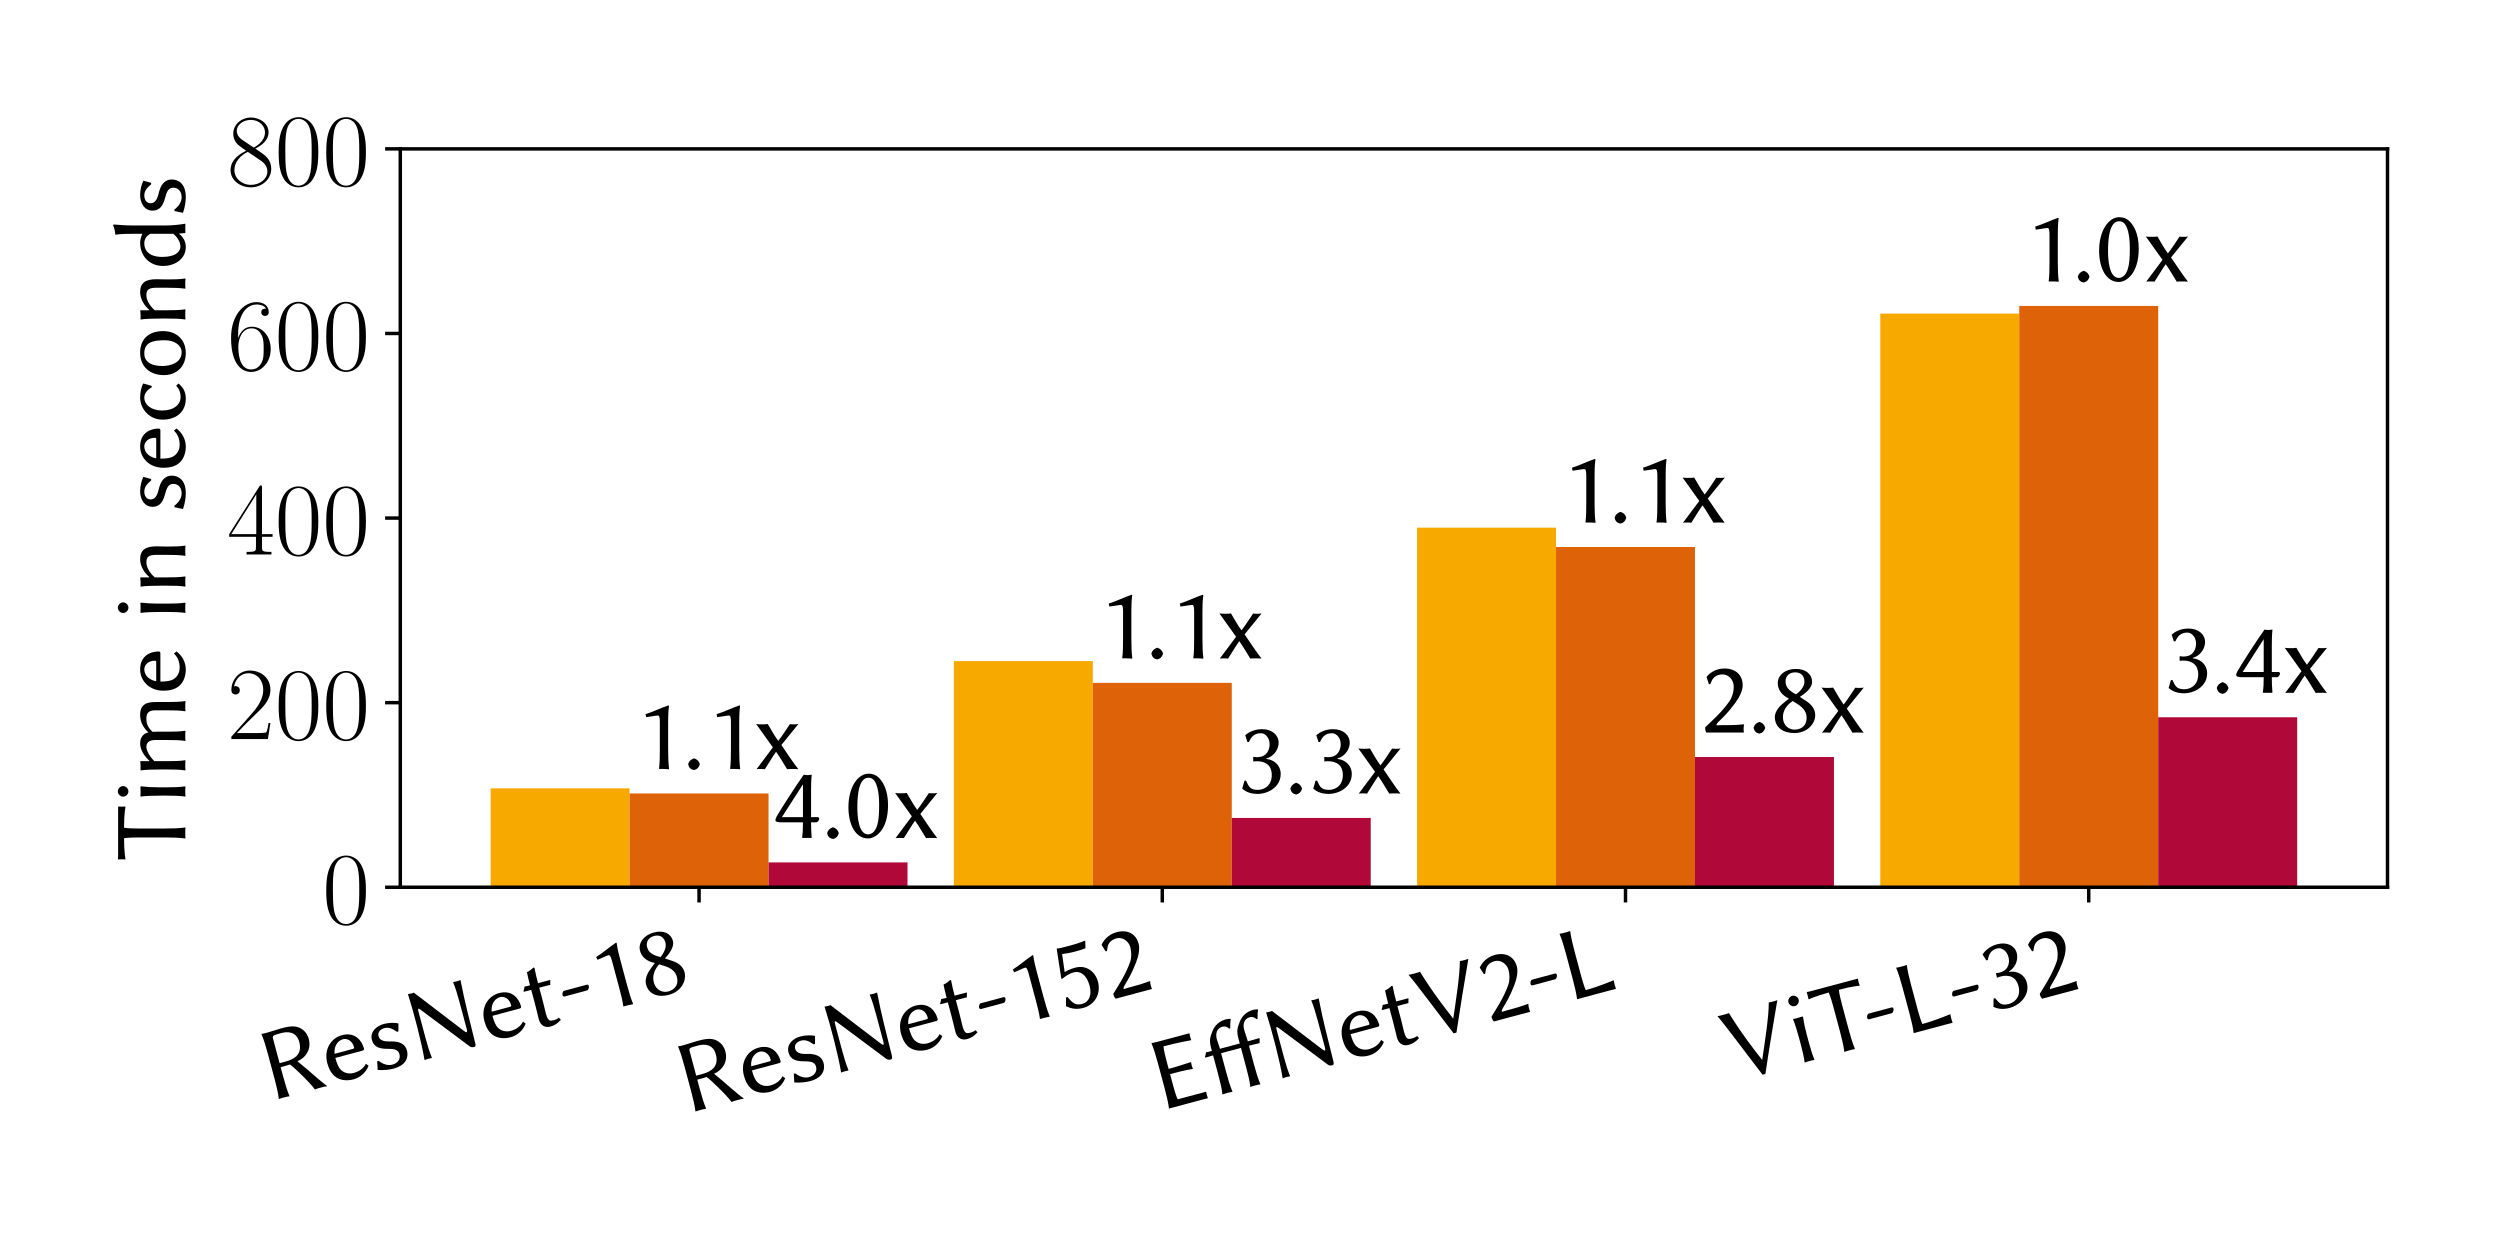
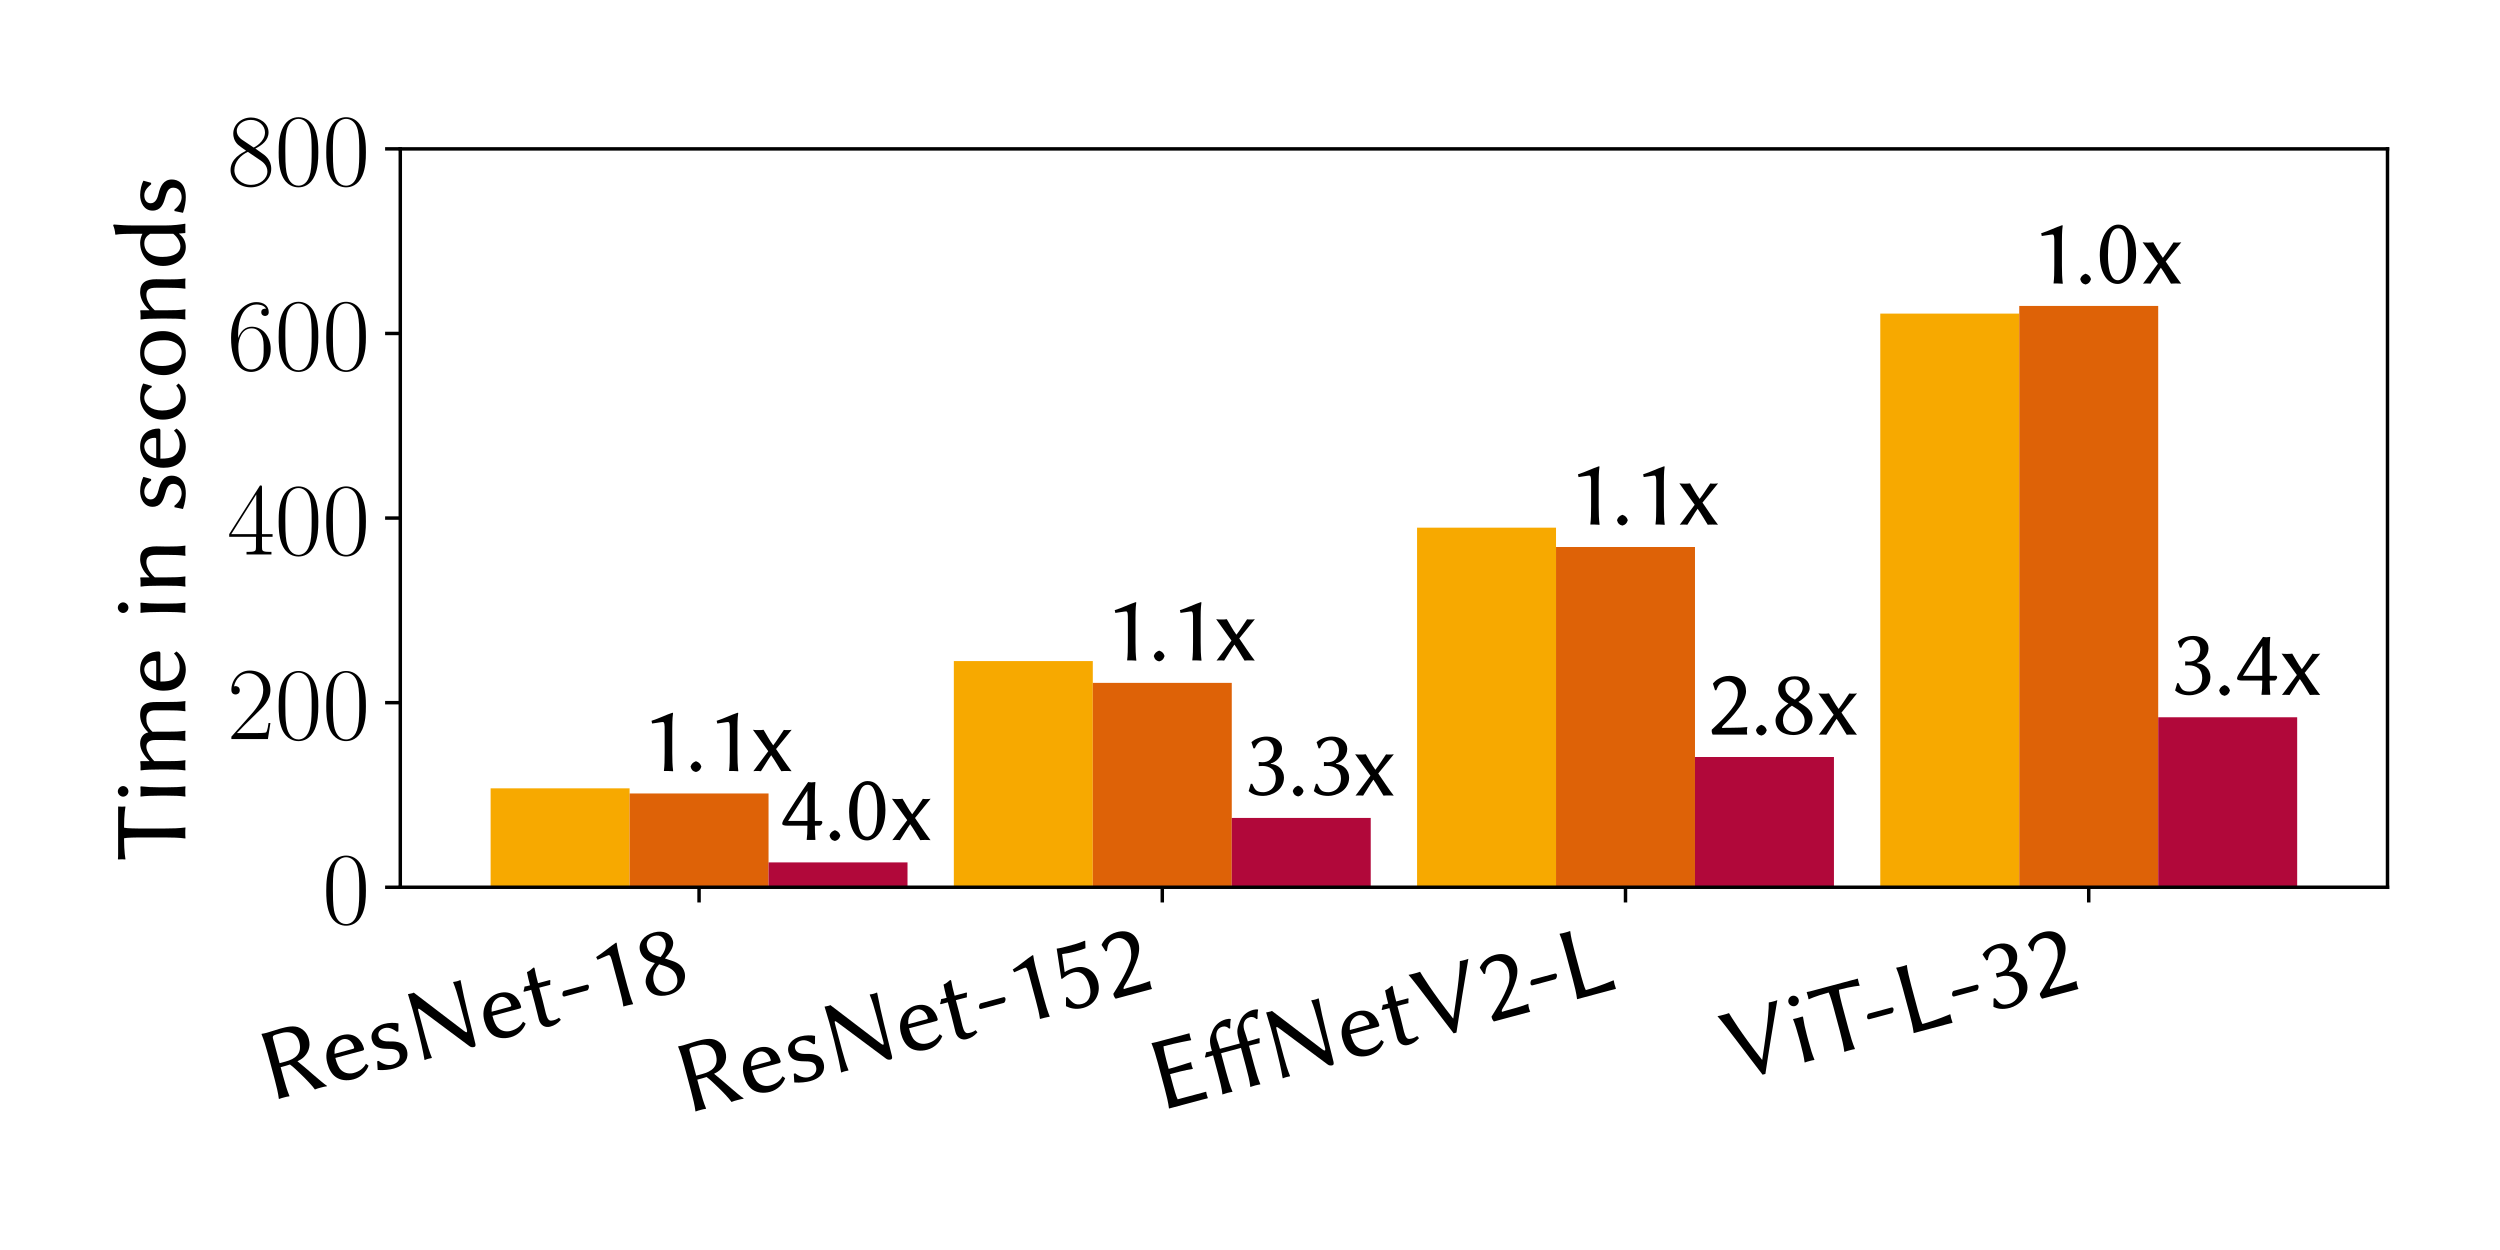
<svg xmlns="http://www.w3.org/2000/svg" xmlns:xlink="http://www.w3.org/1999/xlink" width="576pt" height="288pt" viewBox="0 0 576 288" version="1.1">
  <defs>
    <style type="text/css">*{stroke-linejoin: round; stroke-linecap: butt}</style>
  </defs>
  <g id="figure_1">
    <g id="patch_1">
      <path d="M 0 288  L 576 288  L 576 0  L 0 0  z " style="fill: #ffffff" />
    </g>
    <g id="axes_1">
      <g id="patch_2">
        <path d="M 92.227 204.422  L 550.08 204.422  L 550.08 34.304  L 92.227 34.304  z " style="fill: #ffffff" />
      </g>
      <g id="patch_3">
-         <path d="M 113.039 204.422  L 145.056 204.422  L 145.056 181.633  L 113.039 181.633  z " clip-path="url(#p06e3c7f5d2)" style="fill: #f7a900" />
+         <path d="M 113.039 204.422  L 145.056 204.422  L 145.056 181.633  L 113.039 181.633  z " clip-path="url(#pb55cad8b27)" style="fill: #f7a900" />
      </g>
      <g id="patch_4">
-         <path d="M 219.764 204.422  L 251.782 204.422  L 251.782 152.316  L 219.764 152.316  z " clip-path="url(#p06e3c7f5d2)" style="fill: #f7a900" />
+         <path d="M 219.764 204.422  L 251.782 204.422  L 251.782 152.316  L 219.764 152.316  z " clip-path="url(#pb55cad8b27)" style="fill: #f7a900" />
      </g>
      <g id="patch_5">
-         <path d="M 326.49 204.422  L 358.508 204.422  L 358.508 121.576  L 326.49 121.576  z " clip-path="url(#p06e3c7f5d2)" style="fill: #f7a900" />
+         <path d="M 326.49 204.422  L 358.508 204.422  L 358.508 121.576  L 326.49 121.576  z " clip-path="url(#pb55cad8b27)" style="fill: #f7a900" />
      </g>
      <g id="patch_6">
-         <path d="M 433.215 204.422  L 465.233 204.422  L 465.233 72.247  L 433.215 72.247  z " clip-path="url(#p06e3c7f5d2)" style="fill: #f7a900" />
+         <path d="M 433.215 204.422  L 465.233 204.422  L 465.233 72.247  L 433.215 72.247  z " clip-path="url(#pb55cad8b27)" style="fill: #f7a900" />
      </g>
      <g id="patch_7">
-         <path d="M 145.056 204.422  L 177.074 204.422  L 177.074 182.812  L 145.056 182.812  z " clip-path="url(#p06e3c7f5d2)" style="fill: #de6207" />
+         <path d="M 145.056 204.422  L 177.074 204.422  L 177.074 182.812  L 145.056 182.812  z " clip-path="url(#pb55cad8b27)" style="fill: #de6207" />
      </g>
      <g id="patch_8">
-         <path d="M 251.782 204.422  L 283.8 204.422  L 283.8 157.329  L 251.782 157.329  z " clip-path="url(#p06e3c7f5d2)" style="fill: #de6207" />
+         <path d="M 251.782 204.422  L 283.8 204.422  L 283.8 157.329  L 251.782 157.329  z " clip-path="url(#pb55cad8b27)" style="fill: #de6207" />
      </g>
      <g id="patch_9">
-         <path d="M 358.508 204.422  L 390.525 204.422  L 390.525 126.032  L 358.508 126.032  z " clip-path="url(#p06e3c7f5d2)" style="fill: #de6207" />
+         <path d="M 358.508 204.422  L 390.525 204.422  L 390.525 126.032  L 358.508 126.032  z " clip-path="url(#pb55cad8b27)" style="fill: #de6207" />
      </g>
      <g id="patch_10">
-         <path d="M 465.233 204.422  L 497.251 204.422  L 497.251 70.488  L 465.233 70.488  z " clip-path="url(#p06e3c7f5d2)" style="fill: #de6207" />
+         <path d="M 465.233 204.422  L 497.251 204.422  L 497.251 70.488  L 465.233 70.488  z " clip-path="url(#pb55cad8b27)" style="fill: #de6207" />
      </g>
      <g id="patch_11">
-         <path d="M 177.074 204.422  L 209.092 204.422  L 209.092 198.698  L 177.074 198.698  z " clip-path="url(#p06e3c7f5d2)" style="fill: #b1083a" />
+         <path d="M 177.074 204.422  L 209.092 204.422  L 209.092 198.698  L 177.074 198.698  z " clip-path="url(#pb55cad8b27)" style="fill: #b1083a" />
      </g>
      <g id="patch_12">
-         <path d="M 283.8 204.422  L 315.817 204.422  L 315.817 188.445  L 283.8 188.445  z " clip-path="url(#p06e3c7f5d2)" style="fill: #b1083a" />
+         <path d="M 283.8 204.422  L 315.817 204.422  L 315.817 188.445  L 283.8 188.445  z " clip-path="url(#pb55cad8b27)" style="fill: #b1083a" />
      </g>
      <g id="patch_13">
-         <path d="M 390.525 204.422  L 422.543 204.422  L 422.543 174.419  L 390.525 174.419  z " clip-path="url(#p06e3c7f5d2)" style="fill: #b1083a" />
+         <path d="M 390.525 204.422  L 422.543 204.422  L 422.543 174.419  L 390.525 174.419  z " clip-path="url(#pb55cad8b27)" style="fill: #b1083a" />
      </g>
      <g id="patch_14">
-         <path d="M 497.251 204.422  L 529.269 204.422  L 529.269 165.26  L 497.251 165.26  z " clip-path="url(#p06e3c7f5d2)" style="fill: #b1083a" />
+         <path d="M 497.251 204.422  L 529.269 204.422  L 529.269 165.26  L 497.251 165.26  z " clip-path="url(#pb55cad8b27)" style="fill: #b1083a" />
      </g>
      <g id="matplotlib.axis_1">
        <g id="xtick_1">
          <g id="line2d_1">
            <defs>
-               <path id="m67b177356c" d="M 0 0  L 0 3.5  " style="stroke: #000000; stroke-width: 0.8" />
+               <path id="m3da74f9a16" d="M 0 0  L 0 3.5  " style="stroke: #000000; stroke-width: 0.8" />
            </defs>
            <g>
-               <use xlink:href="#m67b177356c" x="161.065" y="204.422" style="stroke: #000000; stroke-width: 0.8" />
+               <use xlink:href="#m3da74f9a16" x="161.065" y="204.422" style="stroke: #000000; stroke-width: 0.8" />
            </g>
          </g>
          <g id="text_1">
            <g transform="translate(62.07187 253.7518) rotate(-15) scale(0.24 -0.24)">
              <defs>
                <path id="LinBiolinumT-52" d="M 1216 1855  C 1440 1855 1638 1855 1811 1868  C 1990 1654 2125 1403 2291 1138  C 2522 763 2829 201 2899 -19  C 3021 0 3162 0 3283 0  C 3411 0 3539 0 3667 -19  L 3680 0  C 3360 370 2720 1394 2310 1939  C 2483 1971 2611 2015 2701 2060  C 3046 2231 3341 2561 3341 3081  C 3341 3399 3232 3659 3002 3875  C 2694 4160 2208 4160 1805 4160  C 1645 4160 1133 4128 941 4128  C 864 4128 691 4128 614 4147  L 602 4128  C 653 3763 666 3328 666 2848  L 666 1280  C 666 800 653 345 602 0  L 614 -13  C 691 0 864 0 941 0  C 1018 0 1190 0 1267 -19  L 1280 0  C 1229 370 1216 811 1216 1298  L 1216 1855  z M 1811 3878  C 2202 3878 2726 3734 2726 3061  C 2726 2299 2208 2112 1587 2112  L 1216 2112  L 1216 3630  C 1216 3878 1235 3878 1811 3878  z " transform="scale(0.015625)" />
                <path id="LinBiolinumT-65" d="M 800 1792  C 909 2399 1331 2527 1530 2527  C 1786 2527 2067 2311 2067 1874  C 2067 1821 2042 1792 1978 1792  L 800 1792  z M 2509 700  C 2285 456 1984 346 1632 346  C 1414 346 1114 431 934 715  C 819 895 781 1160 781 1535  L 2522 1535  C 2592 1535 2637 1572 2637 1638  C 2637 2147 2374 2784 1530 2784  C 870 2784 218 2263 218 1341  C 218 984 294 633 506 382  C 723 124 1094 -32 1523 -32  C 1984 -32 2394 205 2637 540  L 2509 700  z " transform="scale(0.015625)" />
                <path id="LinBiolinumT-73" d="M 320 668  L 211 141  C 576 13 934 -32 1178 -32  C 2061 -32 2266 481 2266 826  C 2266 1338 1850 1539 1395 1645  C 1152 1701 800 1820 800 2133  C 800 2389 1011 2527 1286 2527  C 1619 2527 1824 2271 1971 2103  L 2061 2109  L 2189 2572  L 2176 2591  C 1990 2687 1638 2784 1312 2784  C 838 2784 346 2539 346 2020  C 346 1520 730 1357 1114 1250  C 1485 1151 1760 1050 1760 744  C 1760 412 1510 224 1171 224  C 864 224 595 428 416 668  L 320 668  z " transform="scale(0.015625)" />
                <path id="LinBiolinumT-4e" d="M 691 4160  C 749 2934 730 1026 627 0  L 640 -19  C 717 -6 787 0 864 0  C 941 0 1011 -3 1088 -10  L 1101 9  C 1050 375 1037 811 1037 1292  L 1037 2825  C 1037 3216 1050 3235 1286 2927  L 3520 99  C 3590 3 3693 -32 3795 -32  C 3885 -32 3910 45 3917 167  C 3949 1625 3942 2739 4045 4160  L 4032 4179  C 3955 4166 3885 4160 3808 4160  C 3731 4160 3661 4166 3584 4179  L 3571 4160  C 3622 3794 3635 3358 3635 2877  L 3635 1165  C 3629 818 3533 966 3258 1325  L 1062 4173  C 1062 4173 1005 4160 973 4160  C 755 4160 704 4179 704 4179  L 691 4160  z " transform="scale(0.015625)" />
                <path id="LinBiolinumT-74" d="M 608 2752  C 480 2752 339 2752 262 2765  C 218 2663 186 2599 122 2502  L 154 2464  C 262 2464 461 2464 608 2464  L 608 1599  C 608 1219 589 764 589 575  C 589 164 858 -32 1152 -32  C 1421 -32 1626 31 1894 203  L 1818 361  C 1619 285 1472 285 1312 310  C 1158 335 1101 487 1101 828  C 1101 1018 1120 1289 1120 1668  L 1120 2464  L 1363 2464  C 1517 2464 1741 2464 1824 2458  C 1843 2561 1862 2624 1901 2720  L 1869 2752  C 1754 2752 1568 2752 1421 2752  L 1120 2752  C 1120 3233 1126 3317 1152 3689  C 1152 3734 1133 3753 1094 3753  C 934 3689 858 3618 646 3593  L 634 3573  C 621 3349 608 3124 608 2752  z " transform="scale(0.015625)" />
                <path id="LinBiolinumT-2d" d="M 1754 1536  C 1837 1536 1926 1696 1926 1767  C 1926 1824 1901 1882 1837 1882  L 371 1882  C 294 1882 211 1747 211 1645  C 211 1587 250 1536 307 1536  L 1754 1536  z " transform="scale(0.015625)" />
                <path id="LinBiolinumT-31" d="M 2086 1214  L 2086 2845  C 2086 3539 2125 3796 2138 3886  C 2138 3918 2118 3918 2093 3918  C 1677 3784 1190 3534 691 3380  L 730 3194  C 1018 3226 1331 3296 1459 3296  C 1574 3296 1574 3040 1574 2808  L 1574 1214  C 1574 713 1568 367 1523 0  L 1530 0  C 1530 0 1709 0 1824 0  C 1952 0 2131 -19 2131 -19  L 2144 0  C 2099 386 2086 707 2086 1214  z " transform="scale(0.015625)" />
                <path id="LinBiolinumT-38" d="M 1504 3712  C 1920 3712 2074 3430 2074 3131  C 2074 2786 1734 2479 1555 2352  L 1357 2466  C 954 2728 909 2964 909 3162  C 909 3463 1120 3712 1504 3712  z M 2547 3125  C 2547 3584 2176 3923 1542 3923  C 890 3923 429 3540 429 3048  C 429 2690 627 2371 992 2160  L 1120 2090  C 960 1968 832 1866 672 1725  C 410 1495 250 1208 250 958  C 250 307 768 -32 1446 -32  C 2285 -32 2739 576 2739 1061  C 2739 1431 2534 1712 2182 1942  L 1792 2198  C 2080 2389 2547 2715 2547 3125  z M 1459 180  C 1165 180 749 384 749 959  C 749 1151 800 1579 1350 1943  L 1645 1758  C 2042 1509 2208 1228 2208 927  C 2208 307 1754 180 1459 180  z " transform="scale(0.015625)" />
              </defs>
              <use xlink:href="#LinBiolinumT-52" transform="scale(0.996264)" />
              <use xlink:href="#LinBiolinumT-65" transform="translate(59.77587 0) scale(0.996264)" />
              <use xlink:href="#LinBiolinumT-73" transform="translate(104.9066 0) scale(0.996264)" />
              <use xlink:href="#LinBiolinumT-4e" transform="translate(144.3587 0) scale(0.996264)" />
              <use xlink:href="#LinBiolinumT-65" transform="translate(215.8905 0) scale(0.996264)" />
              <use xlink:href="#LinBiolinumT-74" transform="translate(261.0212 0) scale(0.996264)" />
              <use xlink:href="#LinBiolinumT-2d" transform="translate(294.8942 0) scale(0.996264)" />
              <use xlink:href="#LinBiolinumT-31" transform="translate(328.0698 0) scale(0.996264)" />
              <use xlink:href="#LinBiolinumT-38" transform="translate(374.3961 0) scale(0.996264)" />
            </g>
          </g>
        </g>
        <g id="xtick_2">
          <g id="line2d_2">
            <g>
-               <use xlink:href="#m67b177356c" x="267.791" y="204.422" style="stroke: #000000; stroke-width: 0.8" />
+               <use xlink:href="#m3da74f9a16" x="267.791" y="204.422" style="stroke: #000000; stroke-width: 0.8" />
            </g>
          </g>
          <g id="text_2">
            <g transform="translate(158.058 256.6294) rotate(-15) scale(0.24 -0.24)">
              <defs>
                <path id="LinBiolinumT-35" d="M 1293 -32  C 2054 -32 2598 538 2598 1303  C 2598 1932 2182 2496 1466 2496  C 1203 2496 909 2451 768 2400  L 902 3514  C 1139 3482 1414 3456 1715 3456  C 1907 3456 2125 3456 2387 3488  L 2490 3931  L 2445 3950  C 2080 3893 1734 3893 1395 3893  C 1158 3893 883 3893 666 3925  L 461 2057  L 506 2038  C 762 2142 998 2240 1299 2240  C 1715 2240 2035 1901 2035 1193  C 2035 595 1741 224 1306 224  C 826 224 742 484 531 874  L 442 867  L 301 348  L 326 329  C 486 187 806 -32 1293 -32  z " transform="scale(0.015625)" />
                <path id="LinBiolinumT-32" d="M 1421 3584  C 1754 3584 2099 3276 2099 2826  C 2099 2557 2022 2216 1856 1966  C 1395 1278 666 636 346 333  C 339 308 339 282 339 250  C 339 154 371 58 403 0  C 877 0 1146 0 1613 0  C 2074 0 2266 0 2726 0  C 2714 63 2707 139 2707 210  C 2707 310 2714 412 2739 507  C 2374 475 2182 456 1568 456  C 1344 456 1216 456 1043 443  C 1037 456 1037 462 1037 475  C 1037 533 1101 604 1146 649  C 1459 952 1760 1240 2182 1813  C 2419 2135 2650 2547 2650 2914  C 2650 3525 2240 3949 1523 3949  C 941 3949 570 3622 422 3430  L 563 2985  L 646 2979  C 736 3172 768 3307 928 3436  C 1056 3539 1242 3584 1421 3584  z " transform="scale(0.015625)" />
              </defs>
              <use xlink:href="#LinBiolinumT-52" transform="scale(0.996264)" />
              <use xlink:href="#LinBiolinumT-65" transform="translate(59.77587 0) scale(0.996264)" />
              <use xlink:href="#LinBiolinumT-73" transform="translate(104.9066 0) scale(0.996264)" />
              <use xlink:href="#LinBiolinumT-4e" transform="translate(144.3587 0) scale(0.996264)" />
              <use xlink:href="#LinBiolinumT-65" transform="translate(215.8905 0) scale(0.996264)" />
              <use xlink:href="#LinBiolinumT-74" transform="translate(261.0212 0) scale(0.996264)" />
              <use xlink:href="#LinBiolinumT-2d" transform="translate(294.8942 0) scale(0.996264)" />
              <use xlink:href="#LinBiolinumT-31" transform="translate(328.0698 0) scale(0.996264)" />
              <use xlink:href="#LinBiolinumT-35" transform="translate(374.3961 0) scale(0.996264)" />
              <use xlink:href="#LinBiolinumT-32" transform="translate(420.7224 0) scale(0.996264)" />
            </g>
          </g>
        </g>
        <g id="xtick_3">
          <g id="line2d_3">
            <g>
-               <use xlink:href="#m67b177356c" x="374.516" y="204.422" style="stroke: #000000; stroke-width: 0.8" />
+               <use xlink:href="#m3da74f9a16" x="374.516" y="204.422" style="stroke: #000000; stroke-width: 0.8" />
            </g>
          </g>
          <g id="text_3">
            <g transform="translate(267.1625 255.992) rotate(-15) scale(0.24 -0.24)">
              <defs>
                <path id="LinBiolinumT-45" d="M 1216 1307  L 1216 2034  C 1523 2034 2202 2034 2643 1983  L 2662 2002  C 2650 2060 2643 2150 2643 2207  C 2643 2265 2650 2355 2662 2413  L 2643 2413  C 2266 2413 1971 2368 1216 2368  L 1216 2869  C 1216 2978 1222 3641 1267 3795  C 2125 3795 3008 3718 3008 3718  L 3021 3743  C 3014 3795 3008 3853 3008 3912  C 3008 3964 3014 4068 3021 4160  L 3008 4160  C 2906 4160 2758 4160 2624 4160  L 941 4160  C 723 4160 614 4179 614 4179  L 602 4160  C 653 3792 666 3354 666 2870  L 666 1290  C 666 806 653 348 602 0  L 608 0  C 608 0 717 0 941 0  L 2688 0  C 2822 0 2970 0 3072 -6  L 3085 12  C 3078 100 3072 144 3072 206  C 3072 268 3078 361 3085 411  L 3072 411  C 3072 411 2125 411 1267 411  C 1222 560 1216 1201 1216 1307  z " transform="scale(0.015625)" />
                <path id="LinBiolinumT-80" d="M 634 2464  L 634 1280  C 634 806 627 346 570 0  L 576 -19  C 576 -19 666 0 890 0  C 1107 0 1197 -19 1197 -19  L 1210 0  C 1158 365 1146 800 1146 1280  L 1146 2464  L 2414 2464  L 2414 1280  C 2414 806 2407 346 2350 0  L 2356 -19  C 2356 -19 2446 0 2670 0  C 2887 0 2977 -19 2977 -19  L 2990 0  C 2939 365 2926 800 2926 1280  L 2926 2464  L 3143 2464  C 3297 2464 3521 2458 3604 2451  C 3623 2554 3643 2618 3681 2714  L 3649 2758  C 3540 2752 3348 2746 3201 2746  L 2926 2746  L 2926 2810  C 2926 2977 2893 3375 2893 3490  C 2893 3843 3059 4151 3425 4151  C 3610 4151 3726 4055 3796 3927  L 3867 3934  C 3911 4106 3975 4337 4046 4458  L 4039 4478  C 3988 4510 3873 4535 3751 4535  C 3348 4535 2996 4362 2766 4048  C 2535 3733 2414 3567 2414 3067  L 2414 2746  L 1146 2746  L 1146 2810  C 1146 2977 1114 3247 1114 3362  C 1114 3715 1280 4023 1645 4023  C 1831 4023 1946 3927 2017 3798  L 2087 3805  C 2132 3977 2196 4209 2267 4330  L 2260 4350  C 2209 4382 2094 4407 1972 4407  C 1569 4407 1216 4234 986 3920  C 755 3605 634 3439 634 2938  L 634 2746  C 493 2746 346 2746 262 2758  C 218 2656 186 2592 122 2496  L 154 2451  C 269 2458 480 2464 627 2464  L 634 2464  z " transform="scale(0.015625)" />
                <path id="LinBiolinumT-56" d="M 2074 832  L 2061 832  C 1222 2781 902 3917 838 4141  C 730 4128 582 4128 486 4128  C 384 4128 211 4128 102 4141  C 422 3495 1267 1335 1856 -64  L 2035 -64  C 2650 1355 3277 2729 3923 4141  C 3846 4128 3725 4128 3667 4128  C 3597 4128 3450 4128 3379 4141  C 3162 3314 2534 1896 2074 832  z " transform="scale(0.015625)" />
                <path id="LinBiolinumT-4c" d="M 1222 2874  C 1222 3356 1235 3819 1286 4160  L 1280 4173  C 1203 4160 1024 4160 947 4160  C 870 4160 698 4160 621 4179  L 608 4160  C 659 3792 672 3353 672 2870  L 672 1290  C 672 806 659 348 608 0  L 614 0  C 614 0 730 0 947 0  L 2694 0  C 2829 0 2976 0 3078 -6  L 3091 13  C 3085 103 3078 231 3078 295  C 3078 359 3085 468 3091 520  L 3078 545  C 3078 545 2131 404 1274 404  C 1229 558 1222 1189 1222 1298  L 1222 2874  z " transform="scale(0.015625)" />
              </defs>
              <use xlink:href="#LinBiolinumT-45" transform="scale(0.996264)" />
              <use xlink:href="#LinBiolinumT-80" transform="translate(53.59901 0) scale(0.996264)" />
              <use xlink:href="#LinBiolinumT-4e" transform="translate(112.5778 0) scale(0.996264)" />
              <use xlink:href="#LinBiolinumT-65" transform="translate(184.1096 0) scale(0.996264)" />
              <use xlink:href="#LinBiolinumT-74" transform="translate(229.2404 0) scale(0.996264)" />
              <use xlink:href="#LinBiolinumT-56" transform="translate(263.1134 0) scale(0.996264)" />
              <use xlink:href="#LinBiolinumT-32" transform="translate(325.9776 0) scale(0.996264)" />
              <use xlink:href="#LinBiolinumT-2d" transform="translate(372.3039 0) scale(0.996264)" />
              <use xlink:href="#LinBiolinumT-4c" transform="translate(405.4795 0) scale(0.996264)" />
            </g>
          </g>
        </g>
        <g id="xtick_4">
          <g id="line2d_4">
            <g>
-               <use xlink:href="#m67b177356c" x="481.242" y="204.422" style="stroke: #000000; stroke-width: 0.8" />
+               <use xlink:href="#m3da74f9a16" x="481.242" y="204.422" style="stroke: #000000; stroke-width: 0.8" />
            </g>
          </g>
          <g id="text_4">
            <g transform="translate(399.3395 249.1723) rotate(-15) scale(0.24 -0.24)">
              <defs>
                <path id="LinBiolinumT-69" d="M 512 3833  C 512 3660 666 3506 838 3506  C 1011 3506 1165 3660 1165 3833  C 1165 4006 1011 4160 838 4160  C 666 4160 512 4006 512 3833  z M 576 1506  L 576 1155  C 576 676 563 351 518 6  L 531 -13  C 608 0 755 0 832 0  C 909 0 1056 0 1133 -13  L 1146 6  C 1101 370 1088 670 1088 1155  L 1088 1609  C 1088 2088 1107 2318 1146 2707  C 1146 2759 1139 2765 1088 2765  C 941 2752 666 2752 531 2765  L 518 2745  C 557 2471 576 1985 576 1506  z " transform="scale(0.015625)" />
                <path id="LinBiolinumT-54" d="M 1453 2854  L 1453 1286  C 1453 806 1440 351 1389 6  L 1402 -13  C 1478 0 1651 0 1728 0  C 1805 0 1978 0 2054 -13  L 2067 6  C 2016 371 2003 806 2003 1286  L 2003 2854  C 2003 2963 2010 3622 2054 3776  C 2912 3776 3347 3686 3347 3686  L 3360 3712  C 3347 3809 3347 3958 3360 4141  L 3347 4141  C 3245 4141 3098 4141 2963 4141  L 493 4141  C 358 4141 211 4141 109 4154  L 96 4135  C 109 3955 109 3808 96 3712  L 109 3686  C 109 3686 544 3776 1402 3776  C 1446 3622 1453 2963 1453 2854  z " transform="scale(0.015625)" />
                <path id="LinBiolinumT-33" d="M 1338 218  C 832 218 762 411 589 785  L 493 785  L 352 296  L 371 277  C 538 136 813 -32 1325 -32  C 1869 -32 2726 345 2726 1202  C 2726 1716 2336 2079 1843 2125  L 1843 2157  C 2176 2233 2598 2603 2598 3134  C 2598 3592 2202 3962 1568 3962  C 1075 3962 717 3745 557 3604  L 538 3585  L 672 3171  L 768 3171  C 922 3527 1126 3712 1510 3712  C 1760 3712 2042 3451 2042 3037  C 2042 2756 1946 2553 1798 2413  C 1670 2292 1485 2234 1267 2234  C 1190 2234 1120 2241 1030 2253  L 1030 1971  C 1107 1984 1242 1984 1299 1984  C 1504 1984 1747 1925 1926 1776  C 2093 1632 2176 1404 2176 1150  C 2176 361 1568 218 1338 218  z " transform="scale(0.015625)" />
              </defs>
              <use xlink:href="#LinBiolinumT-56" transform="scale(0.996264)" />
              <use xlink:href="#LinBiolinumT-69" transform="translate(62.8642 0) scale(0.996264)" />
              <use xlink:href="#LinBiolinumT-54" transform="translate(88.76708 0) scale(0.996264)" />
              <use xlink:href="#LinBiolinumT-2d" transform="translate(136.6874 0) scale(0.996264)" />
              <use xlink:href="#LinBiolinumT-4c" transform="translate(169.863 0) scale(0.996264)" />
              <use xlink:href="#LinBiolinumT-2d" transform="translate(221.1706 0) scale(0.996264)" />
              <use xlink:href="#LinBiolinumT-33" transform="translate(254.3462 0) scale(0.996264)" />
              <use xlink:href="#LinBiolinumT-32" transform="translate(300.6725 0) scale(0.996264)" />
            </g>
          </g>
        </g>
      </g>
      <g id="matplotlib.axis_2">
        <g id="ytick_1">
          <g id="line2d_5">
            <defs>
-               <path id="mb2b6da580a" d="M 0 0  L -3.5 0  " style="stroke: #000000; stroke-width: 0.8" />
+               <path id="m607b57f798" d="M 0 0  L -3.5 0  " style="stroke: #000000; stroke-width: 0.8" />
            </defs>
            <g>
-               <use xlink:href="#mb2b6da580a" x="92.227" y="204.422" style="stroke: #000000; stroke-width: 0.8" />
+               <use xlink:href="#m607b57f798" x="92.227" y="204.422" style="stroke: #000000; stroke-width: 0.8" />
            </g>
          </g>
          <g id="text_5">
            <g transform="translate(74.26139 212.8057) scale(0.24 -0.24)">
              <defs>
                <path id="CMR17-30" d="M 2688 2025  C 2688 2416 2682 3080 2413 3591  C 2176 4039 1798 4198 1466 4198  C 1158 4198 768 4058 525 3597  C 269 3118 243 2524 243 2025  C 243 1661 250 1106 448 619  C 723 -39 1216 -128 1466 -128  C 1760 -128 2208 -7 2470 600  C 2662 1042 2688 1559 2688 2025  z M 1466 -26  C 1056 -26 813 325 723 812  C 653 1188 653 1738 653 2096  C 653 2588 653 2997 736 3387  C 858 3929 1216 4096 1466 4096  C 1728 4096 2067 3923 2189 3400  C 2272 3036 2278 2607 2278 2096  C 2278 1680 2278 1169 2202 792  C 2067 95 1690 -26 1466 -26  z " transform="scale(0.015625)" />
              </defs>
              <use xlink:href="#CMR17-30" transform="scale(0.996264)" />
            </g>
          </g>
        </g>
        <g id="ytick_2">
          <g id="line2d_6">
            <g>
-               <use xlink:href="#mb2b6da580a" x="92.227" y="161.893" style="stroke: #000000; stroke-width: 0.8" />
+               <use xlink:href="#m607b57f798" x="92.227" y="161.893" style="stroke: #000000; stroke-width: 0.8" />
            </g>
          </g>
          <g id="text_6">
            <g transform="translate(52.32997 170.2761) scale(0.24 -0.24)">
              <defs>
                <path id="CMR17-32" d="M 2669 989  L 2554 989  C 2490 536 2438 459 2413 420  C 2381 369 1920 369 1830 369  L 602 369  C 832 619 1280 1072 1824 1597  C 2214 1967 2669 2402 2669 3035  C 2669 3790 2067 4224 1395 4224  C 691 4224 262 3604 262 3030  C 262 2780 448 2748 525 2748  C 589 2748 781 2787 781 3010  C 781 3207 614 3264 525 3264  C 486 3264 448 3258 422 3245  C 544 3790 915 4058 1306 4058  C 1862 4058 2227 3617 2227 3035  C 2227 2479 1901 2000 1536 1584  L 262 146  L 262 0  L 2515 0  L 2669 989  z " transform="scale(0.015625)" />
              </defs>
              <use xlink:href="#CMR17-32" transform="scale(0.996264)" />
              <use xlink:href="#CMR17-30" transform="translate(45.69048 0) scale(0.996264)" />
              <use xlink:href="#CMR17-30" transform="translate(91.38095 0) scale(0.996264)" />
            </g>
          </g>
        </g>
        <g id="ytick_3">
          <g id="line2d_7">
            <g>
-               <use xlink:href="#mb2b6da580a" x="92.227" y="119.363" style="stroke: #000000; stroke-width: 0.8" />
+               <use xlink:href="#m607b57f798" x="92.227" y="119.363" style="stroke: #000000; stroke-width: 0.8" />
            </g>
          </g>
          <g id="text_7">
            <g transform="translate(52.32997 127.7464) scale(0.24 -0.24)">
              <defs>
                <path id="CMR17-34" d="M 2150 4122  C 2150 4256 2144 4256 2029 4256  L 128 1254  L 128 1088  L 1779 1088  L 1779 457  C 1779 224 1766 160 1318 160  L 1197 160  L 1197 0  C 1402 0 1747 0 1965 0  C 2182 0 2528 0 2733 0  L 2733 160  L 2611 160  C 2163 160 2150 224 2150 457  L 2150 1088  L 2803 1088  L 2803 1254  L 2150 1254  L 2150 4122  z M 1798 3703  L 1798 1254  L 256 1254  L 1798 3703  z " transform="scale(0.015625)" />
              </defs>
              <use xlink:href="#CMR17-34" transform="scale(0.996264)" />
              <use xlink:href="#CMR17-30" transform="translate(45.69048 0) scale(0.996264)" />
              <use xlink:href="#CMR17-30" transform="translate(91.38095 0) scale(0.996264)" />
            </g>
          </g>
        </g>
        <g id="ytick_4">
          <g id="line2d_8">
            <g>
-               <use xlink:href="#mb2b6da580a" x="92.227" y="76.833" style="stroke: #000000; stroke-width: 0.8" />
+               <use xlink:href="#m607b57f798" x="92.227" y="76.833" style="stroke: #000000; stroke-width: 0.8" />
            </g>
          </g>
          <g id="text_8">
            <g transform="translate(52.32997 85.21678) scale(0.24 -0.24)">
              <defs>
                <path id="CMR17-36" d="M 678 2176  C 678 3690 1395 4032 1811 4032  C 1946 4032 2272 4009 2400 3776  C 2298 3776 2106 3776 2106 3553  C 2106 3381 2246 3323 2336 3323  C 2394 3323 2566 3348 2566 3560  C 2566 3954 2246 4179 1805 4179  C 1043 4179 243 3390 243 1984  C 243 253 966 -128 1478 -128  C 2099 -128 2688 427 2688 1283  C 2688 2081 2170 2662 1517 2662  C 1126 2662 838 2407 678 1960  L 678 2176  z M 1478 25  C 691 25 691 1200 691 1436  C 691 1896 909 2560 1504 2560  C 1613 2560 1926 2560 2138 2120  C 2253 1870 2253 1609 2253 1289  C 2253 944 2253 690 2118 434  C 1978 171 1773 25 1478 25  z " transform="scale(0.015625)" />
              </defs>
              <use xlink:href="#CMR17-36" transform="scale(0.996264)" />
              <use xlink:href="#CMR17-30" transform="translate(45.69048 0) scale(0.996264)" />
              <use xlink:href="#CMR17-30" transform="translate(91.38095 0) scale(0.996264)" />
            </g>
          </g>
        </g>
        <g id="ytick_5">
          <g id="line2d_9">
            <g>
-               <use xlink:href="#mb2b6da580a" x="92.227" y="34.304" style="stroke: #000000; stroke-width: 0.8" />
+               <use xlink:href="#m607b57f798" x="92.227" y="34.304" style="stroke: #000000; stroke-width: 0.8" />
            </g>
          </g>
          <g id="text_9">
            <g transform="translate(52.32997 42.68713) scale(0.24 -0.24)">
              <defs>
                <path id="CMR17-38" d="M 1741 2264  C 2144 2467 2554 2773 2554 3263  C 2554 3841 1990 4179 1472 4179  C 890 4179 378 3759 378 3180  C 378 3021 416 2747 666 2505  C 730 2442 998 2251 1171 2130  C 883 1983 211 1634 211 934  C 211 279 838 -128 1459 -128  C 2144 -128 2720 362 2720 1010  C 2720 1590 2330 1857 2074 2029  L 1741 2264  z M 902 2822  C 851 2854 595 3051 595 3351  C 595 3739 998 4032 1459 4032  C 1965 4032 2336 3676 2336 3262  C 2336 2669 1670 2331 1638 2331  C 1632 2331 1626 2331 1574 2370  L 902 2822  z M 2080 1519  C 2176 1449 2483 1240 2483 851  C 2483 381 2010 25 1472 25  C 890 25 448 438 448 940  C 448 1443 838 1862 1280 2060  L 2080 1519  z " transform="scale(0.015625)" />
              </defs>
              <use xlink:href="#CMR17-38" transform="scale(0.996264)" />
              <use xlink:href="#CMR17-30" transform="translate(45.69048 0) scale(0.996264)" />
              <use xlink:href="#CMR17-30" transform="translate(91.38095 0) scale(0.996264)" />
            </g>
          </g>
        </g>
        <g id="text_10">
          <g transform="translate(42.68713 198.3745) rotate(-90) scale(0.24 -0.24)">
            <defs>
              <path id="LinBiolinumT-6d" d="M 1037 2231  L 1037 2717  C 1037 2765 1030 2778 998 2778  C 858 2752 627 2752 480 2759  L 467 2739  C 512 2466 525 1981 525 1503  L 525 1152  C 525 675 518 350 467 6  L 480 -13  C 557 0 704 0 781 0  C 858 0 1005 0 1082 -13  L 1094 6  C 1043 366 1037 662 1037 1142  L 1037 1907  C 1338 2209 1696 2399 1920 2399  C 2163 2399 2342 2260 2342 1837  L 2342 1142  C 2342 668 2336 347 2285 6  L 2298 -13  C 2374 0 2522 0 2598 0  C 2675 0 2822 0 2899 -13  L 2912 6  C 2861 366 2854 662 2854 1142  L 2854 1780  C 2854 1868 2854 1944 2848 2020  C 3155 2355 3411 2399 3661 2399  C 4006 2399 4173 2260 4173 1837  L 4173 1142  C 4173 668 4166 347 4115 6  L 4128 -13  C 4205 0 4352 0 4429 0  C 4506 0 4653 0 4730 -13  L 4742 6  C 4691 367 4685 664 4685 1144  L 4685 1778  C 4685 2341 4582 2784 3891 2784  C 3546 2784 3174 2662 2810 2279  C 2752 2586 2490 2784 2131 2784  C 1734 2784 1357 2529 1056 2210  L 1037 2231  z " transform="scale(0.015625)" />
              <path id="LinBiolinumT-6e" d="M 2944 1144  C 2944 1348 2957 1581 2957 1784  C 2957 2442 2739 2784 2163 2784  C 1920 2784 1466 2688 1056 2210  L 1043 2231  L 1043 2717  C 1043 2765 1037 2778 1005 2778  C 864 2752 634 2752 486 2759  L 474 2739  C 518 2466 531 1981 531 1503  L 531 1152  C 531 675 525 350 474 6  L 486 -13  C 563 0 710 0 787 0  C 864 0 1011 0 1088 -13  L 1101 6  C 1050 366 1043 662 1043 1142  L 1043 1881  C 1370 2260 1741 2399 1971 2399  C 2298 2399 2432 2273 2432 1761  L 2432 1142  C 2432 668 2419 347 2374 6  L 2387 -13  C 2464 0 2611 0 2688 0  C 2765 0 2912 0 2989 -13  L 3002 6  C 2950 367 2944 664 2944 1144  z " transform="scale(0.015625)" />
              <path id="LinBiolinumT-63" d="M 1600 2527  C 1850 2527 2074 2352 2240 2066  L 2323 2073  L 2470 2585  L 2458 2604  C 2259 2707 1926 2784 1606 2784  C 941 2784 243 2250 243 1398  C 243 526 749 -32 1530 -32  C 1914 -32 2214 95 2470 420  L 2349 551  L 2323 551  C 2080 339 1875 289 1638 289  C 1171 289 806 700 806 1429  C 806 2116 1178 2527 1600 2527  z " transform="scale(0.015625)" />
              <path id="LinBiolinumT-6f" d="M 243 1316  C 243 563 749 -32 1600 -32  C 2445 -32 2957 551 2957 1373  C 2957 2226 2490 2784 1626 2784  C 787 2784 243 2207 243 1316  z M 1581 2527  C 2259 2527 2394 2015 2394 1260  C 2394 668 2086 224 1658 224  C 979 224 806 942 806 1423  C 806 1966 979 2527 1581 2527  z " transform="scale(0.015625)" />
              <path id="LinBiolinumT-64" d="M 2310 744  C 2080 457 1786 301 1523 301  C 1178 301 883 638 883 1417  C 883 2352 1395 2527 1702 2527  C 2003 2527 2157 2402 2310 2165  L 2310 744  z M 2310 384  L 2323 384  L 2355 12  C 2355 -1 2374 -7 2413 -7  C 2496 0 2541 0 2637 0  C 2714 0 2835 0 2918 -7  L 2931 12  C 2880 285 2822 754 2822 1230  L 2822 3187  C 2822 3656 2848 3986 2880 4381  C 2880 4425 2861 4445 2822 4445  C 2662 4381 2528 4336 2266 4316  L 2253 4297  C 2304 4021 2310 3547 2310 3060  L 2310 2643  C 2163 2726 1901 2784 1773 2784  C 941 2784 326 2219 326 1366  C 326 595 794 -32 1485 -32  C 1792 -32 2080 89 2310 384  z " transform="scale(0.015625)" />
            </defs>
            <use xlink:href="#LinBiolinumT-54" transform="scale(0.996264)" />
            <use xlink:href="#LinBiolinumT-69" transform="translate(53.79824 0) scale(0.996264)" />
            <use xlink:href="#LinBiolinumT-6d" transform="translate(79.70112 0) scale(0.996264)" />
            <use xlink:href="#LinBiolinumT-65" transform="translate(160.0996 0) scale(0.996264)" />
            <use xlink:href="#LinBiolinumT-69" transform="translate(230.137 0) scale(0.996264)" />
            <use xlink:href="#LinBiolinumT-6e" transform="translate(256.0399 0) scale(0.996264)" />
            <use xlink:href="#LinBiolinumT-73" transform="translate(334.6451 0) scale(0.996264)" />
            <use xlink:href="#LinBiolinumT-65" transform="translate(374.0971 0) scale(0.996264)" />
            <use xlink:href="#LinBiolinumT-63" transform="translate(419.9253 0) scale(0.996264)" />
            <use xlink:href="#LinBiolinumT-6f" transform="translate(462.665 0) scale(0.996264)" />
            <use xlink:href="#LinBiolinumT-6e" transform="translate(512.4782 0) scale(0.996264)" />
            <use xlink:href="#LinBiolinumT-64" transform="translate(566.1767 0) scale(0.996264)" />
            <use xlink:href="#LinBiolinumT-73" transform="translate(618.9787 0) scale(0.996264)" />
          </g>
        </g>
      </g>
      <g id="patch_15">
        <path d="M 92.227 204.422  L 92.227 34.304  " style="fill: none; stroke: #000000; stroke-width: 0.8; stroke-linejoin: miter; stroke-linecap: square" />
      </g>
      <g id="patch_16">
        <path d="M 550.08 204.422  L 550.08 34.304  " style="fill: none; stroke: #000000; stroke-width: 0.8; stroke-linejoin: miter; stroke-linecap: square" />
      </g>
      <g id="patch_17">
        <path d="M 92.227 204.422  L 550.08 204.422  " style="fill: none; stroke: #000000; stroke-width: 0.8; stroke-linejoin: miter; stroke-linecap: square" />
      </g>
      <g id="patch_18">
        <path d="M 92.227 34.304  L 550.08 34.304  " style="fill: none; stroke: #000000; stroke-width: 0.8; stroke-linejoin: miter; stroke-linecap: square" />
      </g>
      <g id="text_11">
-         <g transform="translate(146.1461 177.1692) scale(0.24 -0.24)">
+         <g transform="translate(147.7451 177.6395) scale(0.22 -0.22)">
          <defs>
            <path id="LinBiolinumT-2e" d="M 346 282  C 403 71 493 -19 691 -64  L 717 -64  C 896 -19 998 77 1062 282  L 1062 308  C 1005 487 902 590 717 654  L 691 654  C 499 577 403 481 346 308  L 346 282  z " transform="scale(0.015625)" />
            <path id="LinBiolinumT-78" d="M 1184 1332  L 179 -13  C 243 0 346 0 410 0  C 474 0 627 0 691 -13  C 934 351 1126 704 1382 1062  C 1638 704 1830 351 2061 -13  C 2157 0 2285 0 2387 0  C 2483 0 2656 0 2752 -13  C 2368 486 2054 979 1709 1478  L 2758 2772  C 2675 2752 2534 2752 2470 2752  C 2400 2752 2298 2752 2234 2765  C 1990 2409 1786 2072 1517 1728  C 1261 2074 1088 2414 870 2772  C 762 2752 634 2752 525 2752  C 422 2752 256 2752 154 2772  L 1184 1332  z " transform="scale(0.015625)" />
          </defs>
          <use xlink:href="#LinBiolinumT-31" transform="scale(0.996264)" />
          <use xlink:href="#LinBiolinumT-2e" transform="translate(46.32629 0) scale(0.996264)" />
          <use xlink:href="#LinBiolinumT-31" transform="translate(68.24411 0) scale(0.996264)" />
          <use xlink:href="#LinBiolinumT-78" transform="translate(114.5704 0) scale(0.996264)" />
        </g>
      </g>
      <g id="text_12">
-         <g transform="translate(252.8717 151.6857) scale(0.24 -0.24)">
+         <g transform="translate(254.4707 152.156) scale(0.22 -0.22)">
          <use xlink:href="#LinBiolinumT-31" transform="scale(0.996264)" />
          <use xlink:href="#LinBiolinumT-2e" transform="translate(46.32629 0) scale(0.996264)" />
          <use xlink:href="#LinBiolinumT-31" transform="translate(68.24411 0) scale(0.996264)" />
          <use xlink:href="#LinBiolinumT-78" transform="translate(114.5704 0) scale(0.996264)" />
        </g>
      </g>
      <g id="text_13">
-         <g transform="translate(359.5973 120.3892) scale(0.24 -0.24)">
+         <g transform="translate(361.1964 120.8595) scale(0.22 -0.22)">
          <use xlink:href="#LinBiolinumT-31" transform="scale(0.996264)" />
          <use xlink:href="#LinBiolinumT-2e" transform="translate(46.32629 0) scale(0.996264)" />
          <use xlink:href="#LinBiolinumT-31" transform="translate(68.24411 0) scale(0.996264)" />
          <use xlink:href="#LinBiolinumT-78" transform="translate(114.5704 0) scale(0.996264)" />
        </g>
      </g>
      <g id="text_14">
-         <g transform="translate(466.323 64.84546) scale(0.24 -0.24)">
+         <g transform="translate(467.922 65.3157) scale(0.22 -0.22)">
          <defs>
            <path id="LinBiolinumT-30" d="M 1491 3712  C 1600 3712 1702 3674 1773 3609  C 1971 3442 2144 2939 2144 2075  C 2144 1482 2125 1147 2035 817  C 1894 282 1581 218 1466 218  C 870 218 800 1321 800 1882  C 800 3474 1197 3712 1491 3712  z M 1459 -32  C 1952 -32 2694 515 2694 2023  C 2694 3028 2330 3524 2099 3737  C 1926 3898 1722 3962 1491 3962  C 851 3962 250 3163 250 1895  C 250 851 666 -32 1459 -32  z " transform="scale(0.015625)" />
          </defs>
          <use xlink:href="#LinBiolinumT-31" transform="scale(0.996264)" />
          <use xlink:href="#LinBiolinumT-2e" transform="translate(46.32629 0) scale(0.996264)" />
          <use xlink:href="#LinBiolinumT-30" transform="translate(68.24411 0) scale(0.996264)" />
          <use xlink:href="#LinBiolinumT-78" transform="translate(114.5704 0) scale(0.996264)" />
        </g>
      </g>
      <g id="text_15">
-         <g transform="translate(178.1638 193.0556) scale(0.24 -0.24)">
+         <g transform="translate(179.7628 193.5259) scale(0.22 -0.22)">
          <defs>
            <path id="LinBiolinumT-34" d="M 1830 960  C 1830 460 1818 331 1779 0  L 1786 0  C 1786 0 1984 0 2086 0  C 2189 0 2298 0 2355 0  C 2362 0 2368 13 2368 19  C 2342 388 2330 591 2330 960  L 2650 960  C 2739 960 2835 1108 2835 1178  C 2835 1236 2803 1281 2739 1281  L 2330 1281  L 2330 2918  C 2330 3131 2336 3575 2368 3872  C 2368 3885 2362 3898 2355 3898  C 2298 3898 2202 3872 2106 3872  C 2003 3872 1888 3898 1888 3898  C 1888 3898 1862 3879 1862 3872  C 1472 3331 550 1913 218 1341  C 154 1224 134 1154 134 1089  C 134 992 282 960 512 960  L 1830 960  z M 1830 3305  L 1830 1281  L 531 1281  L 1830 3305  z " transform="scale(0.015625)" />
          </defs>
          <use xlink:href="#LinBiolinumT-34" transform="scale(0.996264)" />
          <use xlink:href="#LinBiolinumT-2e" transform="translate(46.32629 0) scale(0.996264)" />
          <use xlink:href="#LinBiolinumT-30" transform="translate(68.24411 0) scale(0.996264)" />
          <use xlink:href="#LinBiolinumT-78" transform="translate(114.5704 0) scale(0.996264)" />
        </g>
      </g>
      <g id="text_16">
-         <g transform="translate(284.8894 182.8019) scale(0.24 -0.24)">
+         <g transform="translate(286.4884 183.2721) scale(0.22 -0.22)">
          <use xlink:href="#LinBiolinumT-33" transform="scale(0.996264)" />
          <use xlink:href="#LinBiolinumT-2e" transform="translate(46.32629 0) scale(0.996264)" />
          <use xlink:href="#LinBiolinumT-33" transform="translate(68.24411 0) scale(0.996264)" />
          <use xlink:href="#LinBiolinumT-78" transform="translate(114.5704 0) scale(0.996264)" />
        </g>
      </g>
      <g id="text_17">
-         <g transform="translate(391.615 168.7758) scale(0.24 -0.24)">
+         <g transform="translate(393.214 169.246) scale(0.22 -0.22)">
          <use xlink:href="#LinBiolinumT-32" transform="scale(0.996264)" />
          <use xlink:href="#LinBiolinumT-2e" transform="translate(46.32629 0) scale(0.996264)" />
          <use xlink:href="#LinBiolinumT-38" transform="translate(68.24411 0) scale(0.996264)" />
          <use xlink:href="#LinBiolinumT-78" transform="translate(114.5704 0) scale(0.996264)" />
        </g>
      </g>
      <g id="text_18">
-         <g transform="translate(498.3406 159.617) scale(0.24 -0.24)">
+         <g transform="translate(499.9397 160.0872) scale(0.22 -0.22)">
          <use xlink:href="#LinBiolinumT-33" transform="scale(0.996264)" />
          <use xlink:href="#LinBiolinumT-2e" transform="translate(46.32629 0) scale(0.996264)" />
          <use xlink:href="#LinBiolinumT-34" transform="translate(68.24411 0) scale(0.996264)" />
          <use xlink:href="#LinBiolinumT-78" transform="translate(114.5704 0) scale(0.996264)" />
        </g>
      </g>
    </g>
  </g>
  <defs>
-     <clipPath id="p06e3c7f5d2">
+     <clipPath id="pb55cad8b27">
      <rect x="92.227" y="34.304" width="457.853" height="170.119" />
    </clipPath>
  </defs>
</svg>
